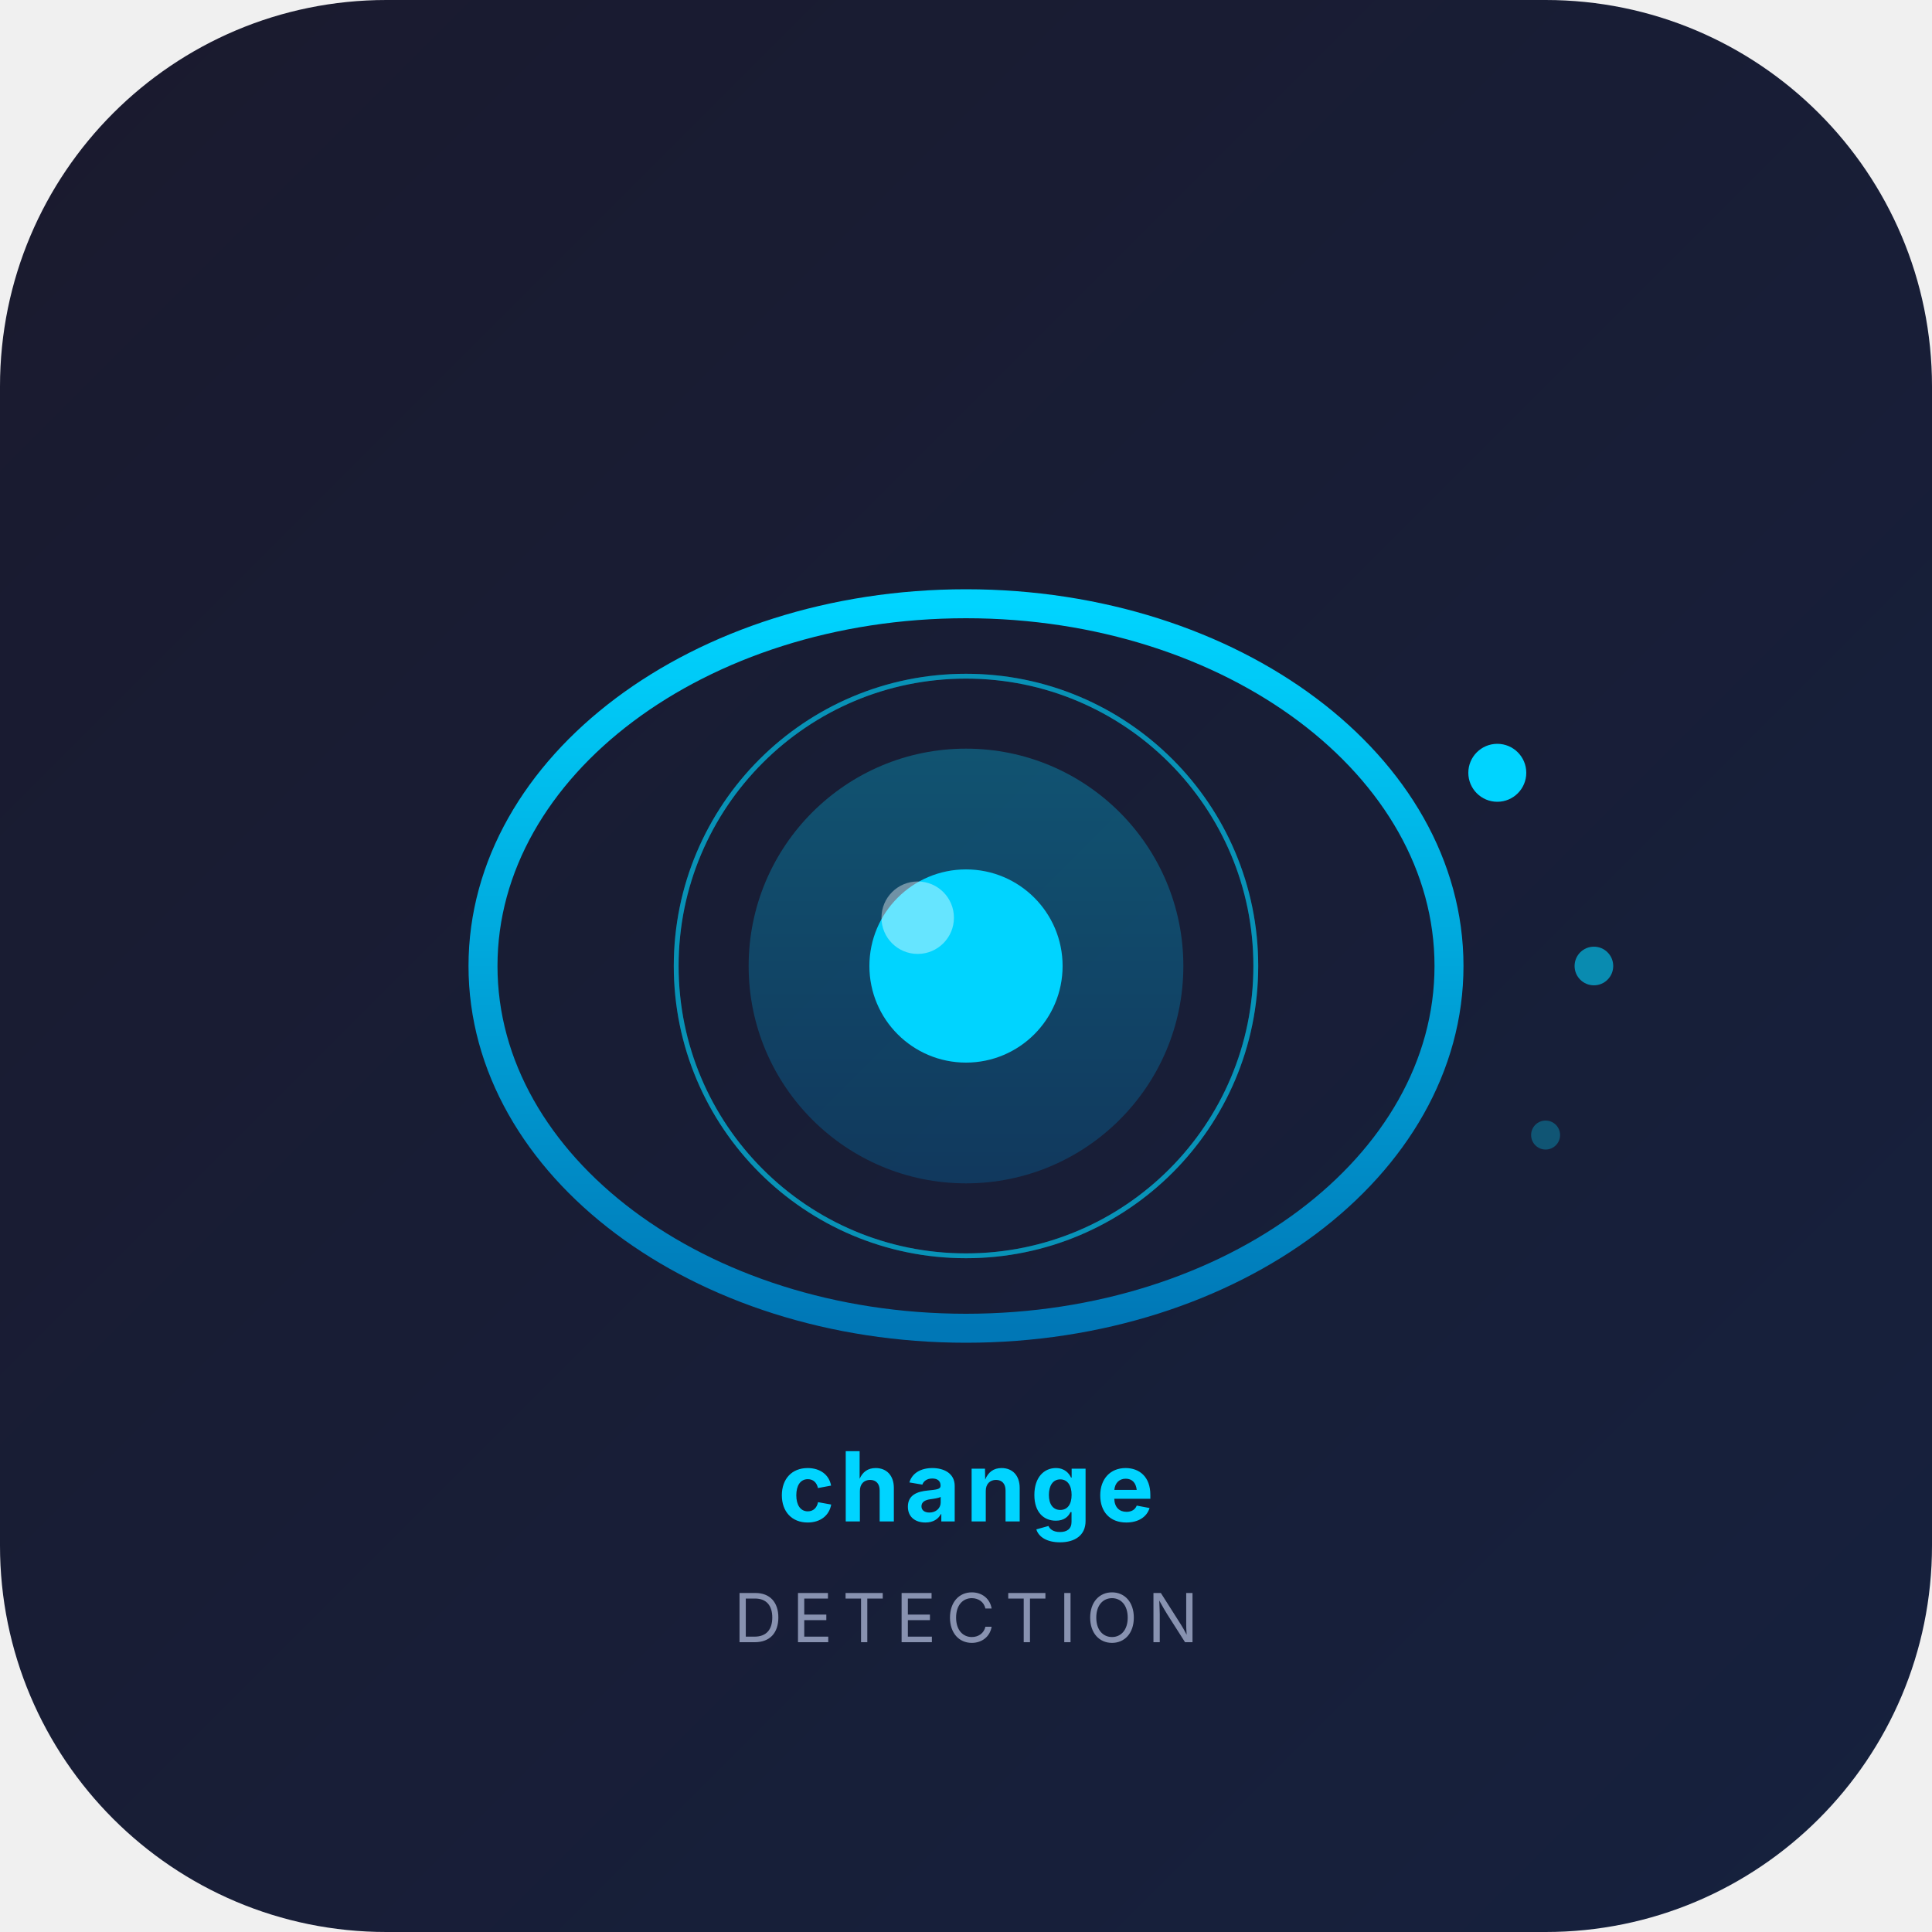
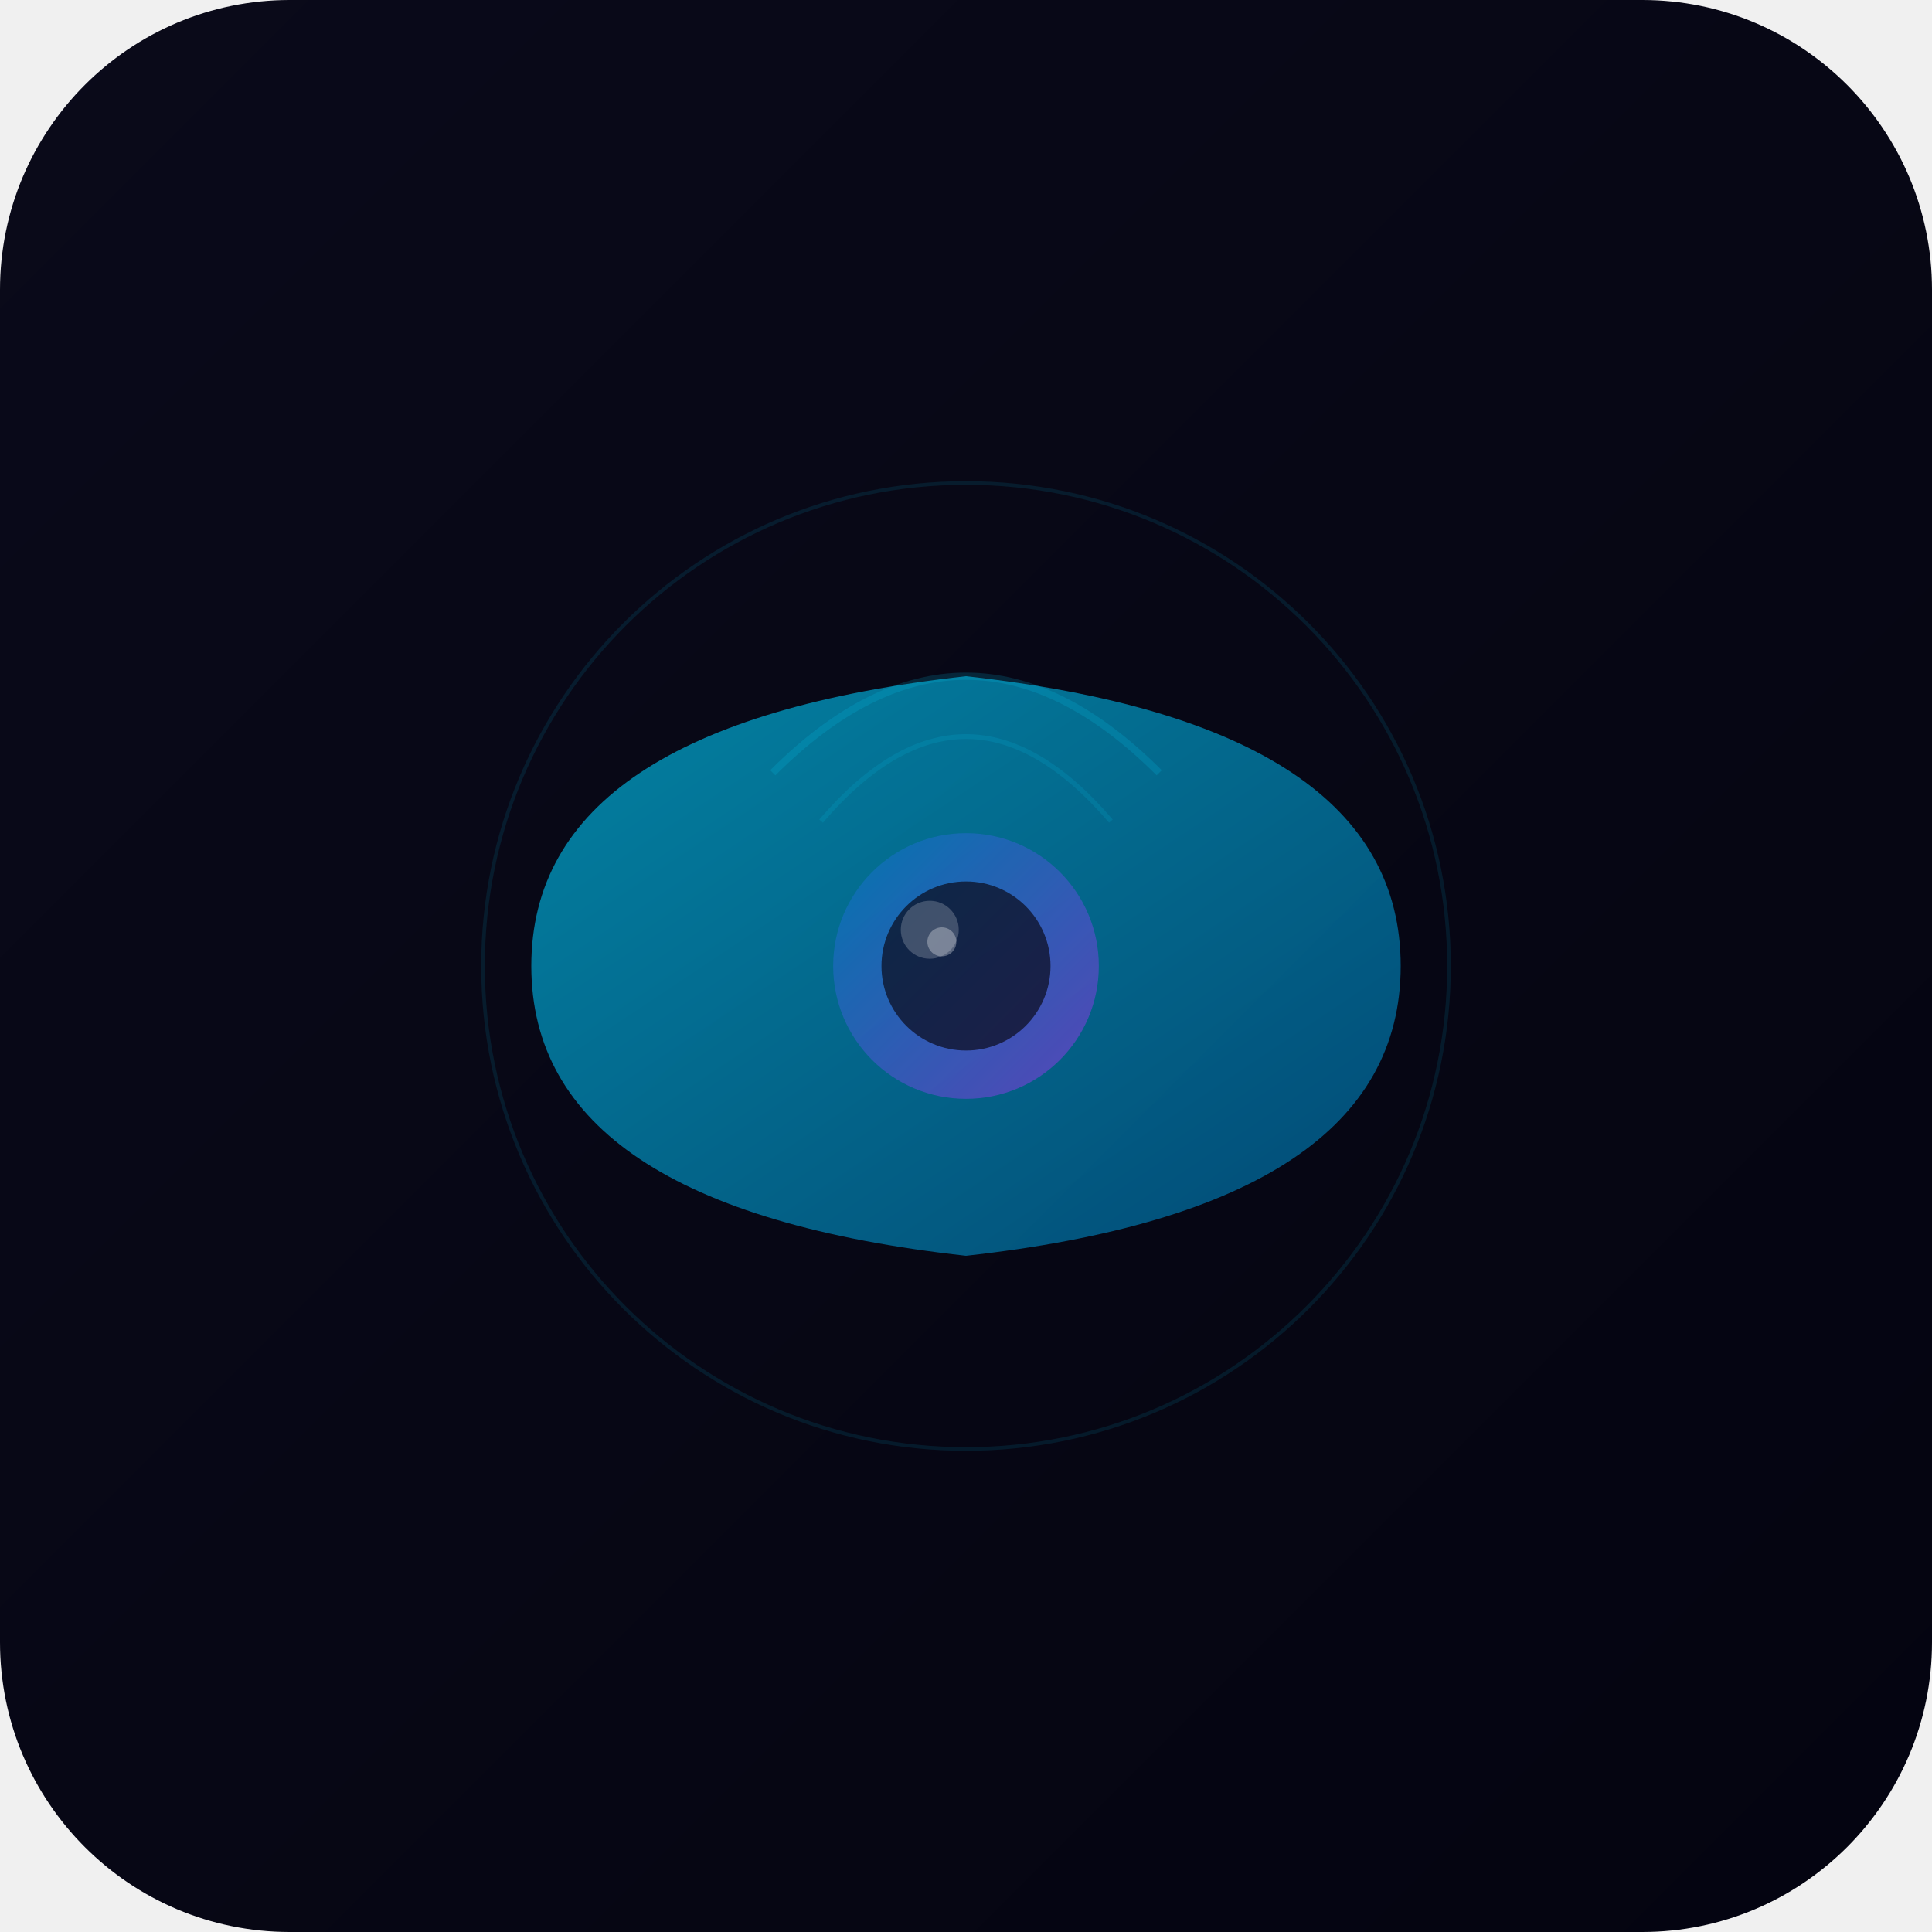
- <svg xmlns="http://www.w3.org/2000/svg" width="800" height="800" viewBox="0 0 800 800">
+ <svg xmlns="http://www.w3.org/2000/svg" width="800" height="800" viewBox="0 0 800 800" fill="none">
  <defs>
    <linearGradient id="bg" x1="0" y1="0" x2="1" y2="1">
-       <stop offset="0%" stop-color="#1a1a2e" />
-       <stop offset="100%" stop-color="#16213e" />
+       <stop offset="0%" stop-color="#0A0A1A" />
+       <stop offset="100%" stop-color="#040410" />
    </linearGradient>
-     <linearGradient id="eye" x1="0" y1="0" x2="0" y2="1">
-       <stop offset="0%" stop-color="#00d4ff" />
-       <stop offset="100%" stop-color="#0077b6" />
+     <linearGradient id="eye" x1="0" y1="0" x2="1" y2="1">
+       <stop offset="0%" stop-color="#00D4FF" />
+       <stop offset="100%" stop-color="#0077B6" />
+     </linearGradient>
+     <linearGradient id="pupil" x1="0" y1="0" x2="1" y2="1">
+       <stop offset="0%" stop-color="#0077B6" />
+       <stop offset="100%" stop-color="#6C3FC5" />
    </linearGradient>
  </defs>
-   <rect width="800" height="800" rx="160" fill="url(#bg)" />
-   <ellipse cx="400" cy="400" rx="200" ry="150" fill="none" stroke="url(#eye)" stroke-width="12" />
-   <circle cx="400" cy="400" r="90" fill="url(#eye)" opacity="0.3" />
-   <circle cx="400" cy="400" r="40" fill="#00d4ff" />
-   <circle cx="380" cy="380" r="15" fill="rgba(255,255,255,0.4)" />
-   <circle cx="400" cy="400" r="120" fill="none" stroke="#00d4ff" stroke-width="2" opacity="0.4">
-     <animate attributeName="r" from="120" to="200" dur="2s" repeatCount="indefinite" />
-     <animate attributeName="opacity" from="0.4" to="0" dur="2s" repeatCount="indefinite" />
-   </circle>
-   <circle cx="400" cy="400" r="120" fill="none" stroke="#00d4ff" stroke-width="2" opacity="0.4">
-     <animate attributeName="r" from="120" to="200" dur="2s" begin="1s" repeatCount="indefinite" />
-     <animate attributeName="opacity" from="0.4" to="0" dur="2s" begin="1s" repeatCount="indefinite" />
-   </circle>
-   <circle cx="620" cy="320" r="12" fill="#00d4ff">
-     <animate attributeName="r" values="12;16;12" dur="1.5s" repeatCount="indefinite" />
-   </circle>
-   <circle cx="660" cy="400" r="8" fill="#00d4ff" opacity="0.6">
-     <animate attributeName="r" values="8;12;8" dur="1.5s" begin="0.5s" repeatCount="indefinite" />
-   </circle>
-   <circle cx="640" cy="470" r="6" fill="#00d4ff" opacity="0.3" />
-   <text x="400" y="630" text-anchor="middle" font-family="system-ui, -apple-system, sans-serif" font-size="40" font-weight="700" fill="#00d4ff" letter-spacing="2">change</text>
-   <text x="400" y="680" text-anchor="middle" font-family="system-ui, -apple-system, sans-serif" font-size="28" font-weight="400" fill="#8892b0" letter-spacing="4">DETECTION</text>
+   <rect width="800" height="800" rx="120" fill="url(#bg)" />
+   <circle cx="400" cy="400" r="200" stroke="#00D4FF" stroke-width="1.5" opacity="0.1" />
+   <g transform="translate(400,400)">
+     <path d="M-180,0 Q-180,-100 0,-120 Q180,-100 180,0 Q180,100 0,120 Q-180,100 -180,0 Z" fill="url(#eye)" opacity="0.6" />
+     <circle cx="0" cy="0" r="55" fill="url(#pupil)" opacity="0.8" />
+     <circle cx="0" cy="0" r="35" fill="#0A0A1A" opacity="0.7" />
+     <circle cx="-15" cy="-15" r="12" fill="#FFFFFF" opacity="0.2" />
+     <circle cx="-10" cy="-10" r="6" fill="#FFFFFF" opacity="0.3" />
+     <path d="M-80,-80 Q0,-160 80,-80" stroke="#00D4FF" stroke-width="3" fill="none" opacity="0.15" />
+     <path d="M-60,-60 Q0,-130 60,-60" stroke="#00D4FF" stroke-width="2" fill="none" opacity="0.12" />
+   </g>
</svg>
